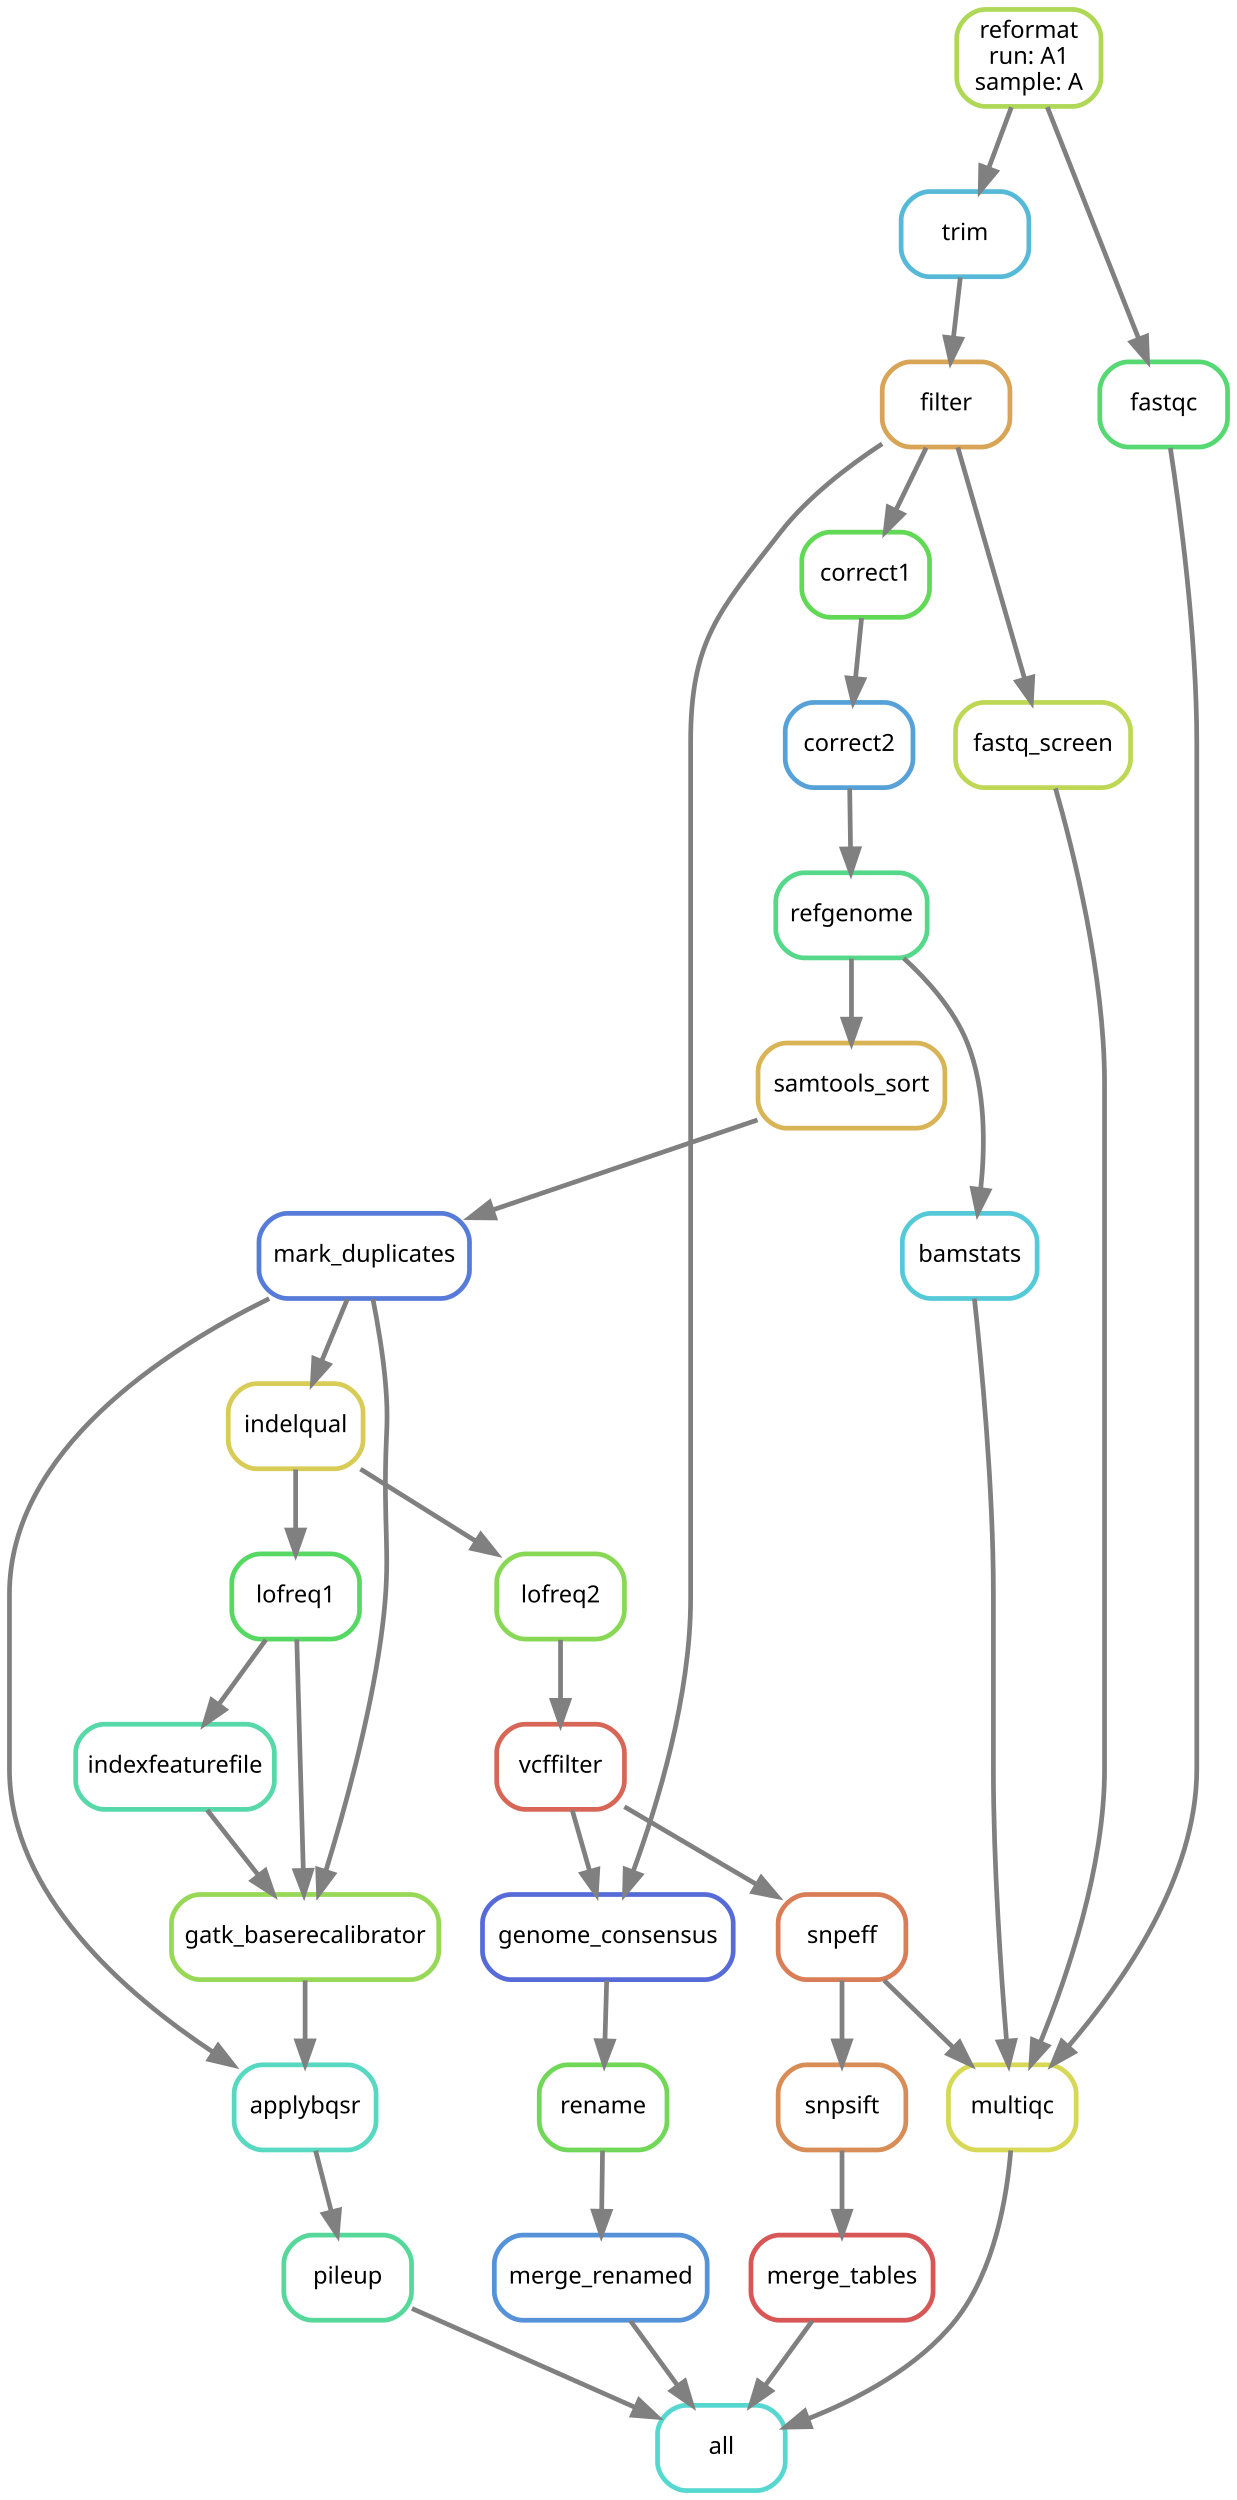
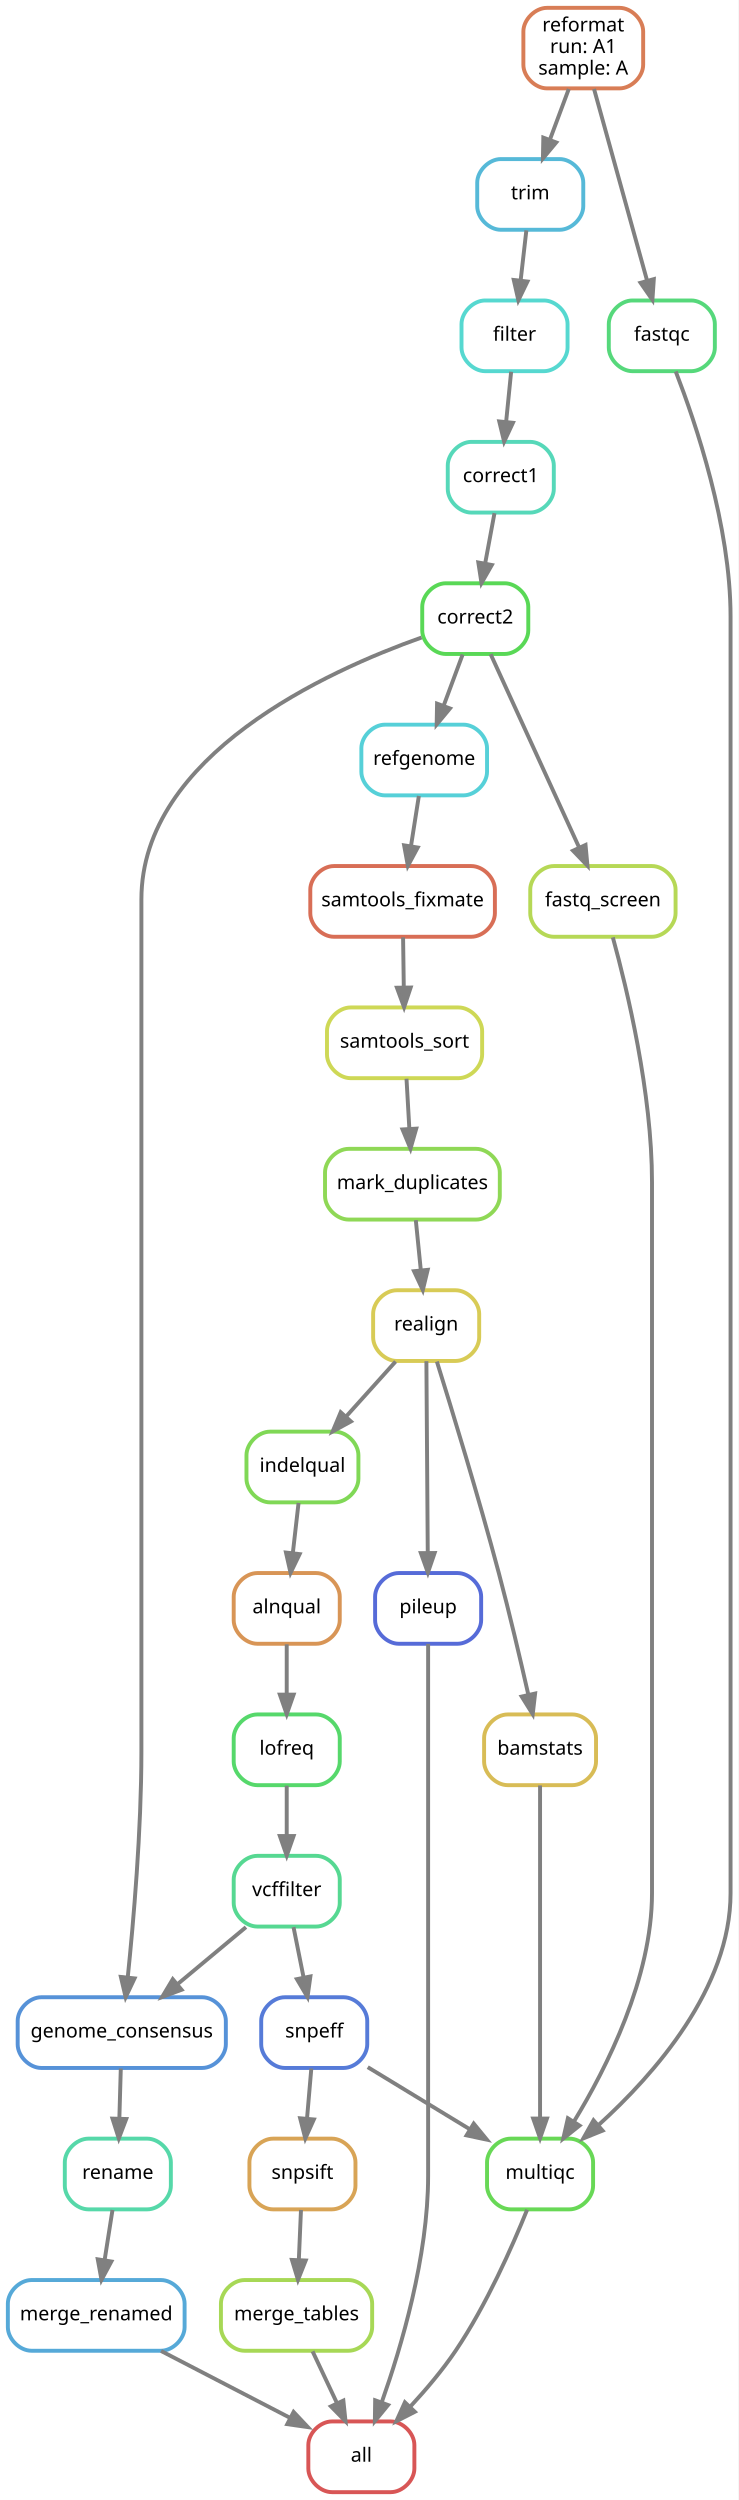
- <svg xmlns="http://www.w3.org/2000/svg" width="523pt" height="1057pt" viewBox="0.00 0.00 523.00 1057.00">
-   <g id="graph0" class="graph" transform="scale(1 1) rotate(0) translate(4 1053)">
-     <polygon fill="white" stroke="transparent" points="-4,4 -4,-1053 519,-1053 519,4 -4,4" />
+ <svg xmlns="http://www.w3.org/2000/svg" width="376pt" height="1273pt" viewBox="0.00 0.00 376.00 1273.00">
+   <g id="graph0" class="graph" transform="scale(1 1) rotate(0) translate(4 1269)">
+     <polygon fill="white" stroke="transparent" points="-4,4 -4,-1269 372,-1269 372,4 -4,4" />
    <g id="node1" class="node">
-       <path fill="none" stroke="#56d8d0" stroke-width="2" d="M316,-36C316,-36 286,-36 286,-36 280,-36 274,-30 274,-24 274,-24 274,-12 274,-12 274,-6 280,0 286,0 286,0 316,0 316,0 322,0 328,-6 328,-12 328,-12 328,-24 328,-24 328,-30 322,-36 316,-36" />
-       <text text-anchor="middle" x="301" y="-15.5" font-family="sans" font-size="10.00">all</text>
+       <path fill="none" stroke="#d85656" stroke-width="2" d="M195,-36C195,-36 165,-36 165,-36 159,-36 153,-30 153,-24 153,-24 153,-12 153,-12 153,-6 159,0 165,0 165,0 195,0 195,0 201,0 207,-6 207,-12 207,-12 207,-24 207,-24 207,-30 201,-36 195,-36" />
+       <text text-anchor="middle" x="180" y="-15.5" font-family="sans" font-size="10.00">all</text>
    </g>
    <g id="node2" class="node">
-       <path fill="none" stroke="#5692d8" stroke-width="2" d="M283,-108C283,-108 217,-108 217,-108 211,-108 205,-102 205,-96 205,-96 205,-84 205,-84 205,-78 211,-72 217,-72 217,-72 283,-72 283,-72 289,-72 295,-78 295,-84 295,-84 295,-96 295,-96 295,-102 289,-108 283,-108" />
-       <text text-anchor="middle" x="250" y="-87.5" font-family="sans" font-size="10.00">merge_renamed</text>
+       <path fill="none" stroke="#56a9d8" stroke-width="2" d="M78,-108C78,-108 12,-108 12,-108 6,-108 0,-102 0,-96 0,-96 0,-84 0,-84 0,-78 6,-72 12,-72 12,-72 78,-72 78,-72 84,-72 90,-78 90,-84 90,-84 90,-96 90,-96 90,-102 84,-108 78,-108" />
+       <text text-anchor="middle" x="45" y="-87.5" font-family="sans" font-size="10.00">merge_renamed</text>
    </g>
    <g id="edge1" class="edge">
-       <path fill="none" stroke="grey" stroke-width="2" d="M262.61,-71.7C268.6,-63.47 275.88,-53.48 282.48,-44.42" />
-       <polygon fill="grey" stroke="grey" stroke-width="2" points="285.48,-46.25 288.54,-36.1 279.82,-42.13 285.48,-46.25" />
+       <path fill="none" stroke="grey" stroke-width="2" d="M78.02,-71.88C97.93,-61.56 123.29,-48.4 143.75,-37.8" />
+       <polygon fill="grey" stroke="grey" stroke-width="2" points="145.5,-40.83 152.76,-33.12 142.27,-34.62 145.5,-40.83" />
    </g>
    <g id="node3" class="node">
-       <path fill="none" stroke="#70d856" stroke-width="2" d="M266,-180C266,-180 236,-180 236,-180 230,-180 224,-174 224,-168 224,-168 224,-156 224,-156 224,-150 230,-144 236,-144 236,-144 266,-144 266,-144 272,-144 278,-150 278,-156 278,-156 278,-168 278,-168 278,-174 272,-180 266,-180" />
-       <text text-anchor="middle" x="251" y="-159.5" font-family="sans" font-size="10.00">rename</text>
+       <path fill="none" stroke="#56d8a9" stroke-width="2" d="M71,-180C71,-180 41,-180 41,-180 35,-180 29,-174 29,-168 29,-168 29,-156 29,-156 29,-150 35,-144 41,-144 41,-144 71,-144 71,-144 77,-144 83,-150 83,-156 83,-156 83,-168 83,-168 83,-174 77,-180 71,-180" />
+       <text text-anchor="middle" x="56" y="-159.5" font-family="sans" font-size="10.00">rename</text>
    </g>
    <g id="edge5" class="edge">
-       <path fill="none" stroke="grey" stroke-width="2" d="M250.75,-143.7C250.64,-135.98 250.51,-126.71 250.39,-118.11" />
-       <polygon fill="grey" stroke="grey" stroke-width="2" points="253.89,-118.05 250.24,-108.1 246.89,-118.15 253.89,-118.05" />
+       <path fill="none" stroke="grey" stroke-width="2" d="M53.28,-143.7C52.07,-135.98 50.61,-126.71 49.26,-118.11" />
+       <polygon fill="grey" stroke="grey" stroke-width="2" points="52.7,-117.44 47.69,-108.1 45.78,-118.53 52.7,-117.44" />
    </g>
    <g id="node4" class="node">
-       <path fill="none" stroke="#566bd8" stroke-width="2" d="M294,-252C294,-252 212,-252 212,-252 206,-252 200,-246 200,-240 200,-240 200,-228 200,-228 200,-222 206,-216 212,-216 212,-216 294,-216 294,-216 300,-216 306,-222 306,-228 306,-228 306,-240 306,-240 306,-246 300,-252 294,-252" />
-       <text text-anchor="middle" x="253" y="-231.5" font-family="sans" font-size="10.00">genome_consensus</text>
+       <path fill="none" stroke="#5692d8" stroke-width="2" d="M99,-252C99,-252 17,-252 17,-252 11,-252 5,-246 5,-240 5,-240 5,-228 5,-228 5,-222 11,-216 17,-216 17,-216 99,-216 99,-216 105,-216 111,-222 111,-228 111,-228 111,-240 111,-240 111,-246 105,-252 99,-252" />
+       <text text-anchor="middle" x="58" y="-231.5" font-family="sans" font-size="10.00">genome_consensus</text>
    </g>
    <g id="edge6" class="edge">
-       <path fill="none" stroke="grey" stroke-width="2" d="M252.51,-215.7C252.29,-207.98 252.02,-198.71 251.77,-190.11" />
-       <polygon fill="grey" stroke="grey" stroke-width="2" points="255.27,-190 251.49,-180.1 248.28,-190.2 255.27,-190" />
+       <path fill="none" stroke="grey" stroke-width="2" d="M57.51,-215.7C57.29,-207.98 57.02,-198.71 56.77,-190.11" />
+       <polygon fill="grey" stroke="grey" stroke-width="2" points="60.27,-190 56.49,-180.1 53.28,-190.2 60.27,-190" />
    </g>
    <g id="node5" class="node">
-       <path fill="none" stroke="#d8a456" stroke-width="2" d="M411,-900C411,-900 381,-900 381,-900 375,-900 369,-894 369,-888 369,-888 369,-876 369,-876 369,-870 375,-864 381,-864 381,-864 411,-864 411,-864 417,-864 423,-870 423,-876 423,-876 423,-888 423,-888 423,-894 417,-900 411,-900" />
-       <text text-anchor="middle" x="396" y="-879.5" font-family="sans" font-size="10.00">filter</text>
+       <path fill="none" stroke="#59d856" stroke-width="2" d="M253,-972C253,-972 223,-972 223,-972 217,-972 211,-966 211,-960 211,-960 211,-948 211,-948 211,-942 217,-936 223,-936 223,-936 253,-936 253,-936 259,-936 265,-942 265,-948 265,-948 265,-960 265,-960 265,-966 259,-972 253,-972" />
+       <text text-anchor="middle" x="238" y="-951.5" font-family="sans" font-size="10.00">correct2</text>
    </g>
    <g id="edge7" class="edge">
-       <path fill="none" stroke="grey" stroke-width="2" d="M368.98,-865.36C354.69,-856 337.73,-843.02 326,-828 299.52,-794.11 288,-782.01 288,-739 288,-739 288,-739 288,-377 288,-335.84 273.97,-289.88 263.67,-261.69" />
-       <polygon fill="grey" stroke="grey" stroke-width="2" points="266.88,-260.28 260.08,-252.15 260.33,-262.74 266.88,-260.28" />
+       <path fill="none" stroke="grey" stroke-width="2" d="M210.69,-944.39C162.63,-927.34 68,-884.45 68,-811 68,-811 68,-811 68,-377 68,-336.9 63.98,-290.58 61.04,-262.04" />
+       <polygon fill="grey" stroke="grey" stroke-width="2" points="64.51,-261.6 59.98,-252.02 57.55,-262.34 64.51,-261.6" />
+     </g>
+     <g id="node18" class="node">
+       <path fill="none" stroke="#56d0d8" stroke-width="2" d="M232,-900C232,-900 192,-900 192,-900 186,-900 180,-894 180,-888 180,-888 180,-876 180,-876 180,-870 186,-864 192,-864 192,-864 232,-864 232,-864 238,-864 244,-870 244,-876 244,-876 244,-888 244,-888 244,-894 238,-900 232,-900" />
+       <text text-anchor="middle" x="212" y="-879.5" font-family="sans" font-size="10.00">refgenome</text>
+     </g>
+     <g id="edge21" class="edge">
+       <path fill="none" stroke="grey" stroke-width="2" d="M231.57,-935.7C228.64,-927.81 225.11,-918.3 221.86,-909.55" />
+       <polygon fill="grey" stroke="grey" stroke-width="2" points="225.12,-908.26 218.35,-900.1 218.55,-910.7 225.12,-908.26" />
+     </g>
+     <g id="node23" class="node">
+       <path fill="none" stroke="#b6d856" stroke-width="2" d="M328,-828C328,-828 278,-828 278,-828 272,-828 266,-822 266,-816 266,-816 266,-804 266,-804 266,-798 272,-792 278,-792 278,-792 328,-792 328,-792 334,-792 340,-798 340,-804 340,-804 340,-816 340,-816 340,-822 334,-828 328,-828" />
+       <text text-anchor="middle" x="303" y="-807.5" font-family="sans" font-size="10.00">fastq_screen</text>
+     </g>
+     <g id="edge29" class="edge">
+       <path fill="none" stroke="grey" stroke-width="2" d="M245.84,-935.87C257.02,-911.46 277.63,-866.43 290.81,-837.64" />
+       <polygon fill="grey" stroke="grey" stroke-width="2" points="294.15,-838.74 295.13,-828.19 287.79,-835.83 294.15,-838.74" />
+     </g>
+     <g id="node6" class="node">
+       <path fill="none" stroke="#56d8b9" stroke-width="2" d="M266,-1044C266,-1044 236,-1044 236,-1044 230,-1044 224,-1038 224,-1032 224,-1032 224,-1020 224,-1020 224,-1014 230,-1008 236,-1008 236,-1008 266,-1008 266,-1008 272,-1008 278,-1014 278,-1020 278,-1020 278,-1032 278,-1032 278,-1038 272,-1044 266,-1044" />
+       <text text-anchor="middle" x="251" y="-1023.5" font-family="sans" font-size="10.00">correct1</text>
+     </g>
+     <g id="edge9" class="edge">
+       <path fill="none" stroke="grey" stroke-width="2" d="M247.79,-1007.7C246.35,-999.98 244.63,-990.71 243.04,-982.11" />
+       <polygon fill="grey" stroke="grey" stroke-width="2" points="246.44,-981.3 241.18,-972.1 239.56,-982.58 246.44,-981.3" />
+     </g>
+     <g id="node7" class="node">
+       <path fill="none" stroke="#56d8d0" stroke-width="2" d="M273,-1116C273,-1116 243,-1116 243,-1116 237,-1116 231,-1110 231,-1104 231,-1104 231,-1092 231,-1092 231,-1086 237,-1080 243,-1080 243,-1080 273,-1080 273,-1080 279,-1080 285,-1086 285,-1092 285,-1092 285,-1104 285,-1104 285,-1110 279,-1116 273,-1116" />
+       <text text-anchor="middle" x="258" y="-1095.5" font-family="sans" font-size="10.00">filter</text>
+     </g>
+     <g id="edge10" class="edge">
+       <path fill="none" stroke="grey" stroke-width="2" d="M256.27,-1079.7C255.5,-1071.98 254.57,-1062.71 253.71,-1054.11" />
+       <polygon fill="grey" stroke="grey" stroke-width="2" points="257.19,-1053.71 252.71,-1044.1 250.22,-1054.4 257.19,-1053.71" />
+     </g>
+     <g id="node8" class="node">
+       <path fill="none" stroke="#56b9d8" stroke-width="2" d="M281,-1188C281,-1188 251,-1188 251,-1188 245,-1188 239,-1182 239,-1176 239,-1176 239,-1164 239,-1164 239,-1158 245,-1152 251,-1152 251,-1152 281,-1152 281,-1152 287,-1152 293,-1158 293,-1164 293,-1164 293,-1176 293,-1176 293,-1182 287,-1188 281,-1188" />
+       <text text-anchor="middle" x="266" y="-1167.5" font-family="sans" font-size="10.00">trim</text>
+     </g>
+     <g id="edge11" class="edge">
+       <path fill="none" stroke="grey" stroke-width="2" d="M264.02,-1151.7C263.14,-1143.98 262.08,-1134.71 261.1,-1126.11" />
+       <polygon fill="grey" stroke="grey" stroke-width="2" points="264.57,-1125.64 259.95,-1116.1 257.61,-1126.44 264.57,-1125.64" />
+     </g>
+     <g id="node9" class="node">
+       <path fill="none" stroke="#d87d56" stroke-width="2" d="M311.5,-1265C311.5,-1265 274.5,-1265 274.5,-1265 268.5,-1265 262.5,-1259 262.5,-1253 262.5,-1253 262.5,-1236 262.5,-1236 262.5,-1230 268.5,-1224 274.5,-1224 274.5,-1224 311.5,-1224 311.5,-1224 317.5,-1224 323.5,-1230 323.5,-1236 323.5,-1236 323.5,-1253 323.5,-1253 323.5,-1259 317.5,-1265 311.5,-1265" />
+       <text text-anchor="middle" x="293" y="-1253" font-family="sans" font-size="10.00">reformat</text>
+       <text text-anchor="middle" x="293" y="-1242" font-family="sans" font-size="10.00">run: A1</text>
+       <text text-anchor="middle" x="293" y="-1231" font-family="sans" font-size="10.00">sample: A</text>
+     </g>
+     <g id="edge12" class="edge">
+       <path fill="none" stroke="grey" stroke-width="2" d="M285.62,-1223.69C282.66,-1215.73 279.2,-1206.44 276.01,-1197.89" />
+       <polygon fill="grey" stroke="grey" stroke-width="2" points="279.22,-1196.47 272.45,-1188.32 272.66,-1198.91 279.22,-1196.47" />
+     </g>
+     <g id="node24" class="node">
+       <path fill="none" stroke="#56d87b" stroke-width="2" d="M348,-1116C348,-1116 318,-1116 318,-1116 312,-1116 306,-1110 306,-1104 306,-1104 306,-1092 306,-1092 306,-1086 312,-1080 318,-1080 318,-1080 348,-1080 348,-1080 354,-1080 360,-1086 360,-1092 360,-1092 360,-1104 360,-1104 360,-1110 354,-1116 348,-1116" />
+       <text text-anchor="middle" x="333" y="-1095.5" font-family="sans" font-size="10.00">fastqc</text>
+     </g>
+     <g id="edge30" class="edge">
+       <path fill="none" stroke="grey" stroke-width="2" d="M298.48,-1223.71C305.49,-1198.38 317.67,-1154.37 325.53,-1125.98" />
+       <polygon fill="grey" stroke="grey" stroke-width="2" points="328.92,-1126.87 328.21,-1116.3 322.17,-1125 328.92,-1126.87" />
+     </g>
+     <g id="node10" class="node">
+       <path fill="none" stroke="#56d892" stroke-width="2" d="M157,-324C157,-324 127,-324 127,-324 121,-324 115,-318 115,-312 115,-312 115,-300 115,-300 115,-294 121,-288 127,-288 127,-288 157,-288 157,-288 163,-288 169,-294 169,-300 169,-300 169,-312 169,-312 169,-318 163,-324 157,-324" />
+       <text text-anchor="middle" x="142" y="-303.5" font-family="sans" font-size="10.00">vcffilter</text>
+     </g>
+     <g id="edge8" class="edge">
+       <path fill="none" stroke="grey" stroke-width="2" d="M121.24,-287.7C110.76,-278.97 97.89,-268.24 86.5,-258.75" />
+       <polygon fill="grey" stroke="grey" stroke-width="2" points="88.45,-255.82 78.53,-252.1 83.97,-261.19 88.45,-255.82" />
+     </g>
+     <g id="node21" class="node">
+       <path fill="none" stroke="#567bd8" stroke-width="2" d="M171,-252C171,-252 141,-252 141,-252 135,-252 129,-246 129,-240 129,-240 129,-228 129,-228 129,-222 135,-216 141,-216 141,-216 171,-216 171,-216 177,-216 183,-222 183,-228 183,-228 183,-240 183,-240 183,-246 177,-252 171,-252" />
+       <text text-anchor="middle" x="156" y="-231.5" font-family="sans" font-size="10.00">snpeff</text>
+     </g>
+     <g id="edge24" class="edge">
+       <path fill="none" stroke="grey" stroke-width="2" d="M145.46,-287.7C147,-279.98 148.86,-270.71 150.58,-262.11" />
+       <polygon fill="grey" stroke="grey" stroke-width="2" points="154.05,-262.6 152.58,-252.1 147.19,-261.22 154.05,-262.6" />
+     </g>
+     <g id="node11" class="node">
+       <path fill="none" stroke="#56d86b" stroke-width="2" d="M157,-396C157,-396 127,-396 127,-396 121,-396 115,-390 115,-384 115,-384 115,-372 115,-372 115,-366 121,-360 127,-360 127,-360 157,-360 157,-360 163,-360 169,-366 169,-372 169,-372 169,-384 169,-384 169,-390 163,-396 157,-396" />
+       <text text-anchor="middle" x="142" y="-375.5" font-family="sans" font-size="10.00">lofreq</text>
+     </g>
+     <g id="edge13" class="edge">
+       <path fill="none" stroke="grey" stroke-width="2" d="M142,-359.7C142,-351.98 142,-342.71 142,-334.11" />
+       <polygon fill="grey" stroke="grey" stroke-width="2" points="145.5,-334.1 142,-324.1 138.5,-334.1 145.5,-334.1" />
+     </g>
+     <g id="node12" class="node">
+       <path fill="none" stroke="#d89556" stroke-width="2" d="M157,-468C157,-468 127,-468 127,-468 121,-468 115,-462 115,-456 115,-456 115,-444 115,-444 115,-438 121,-432 127,-432 127,-432 157,-432 157,-432 163,-432 169,-438 169,-444 169,-444 169,-456 169,-456 169,-462 163,-468 157,-468" />
+       <text text-anchor="middle" x="142" y="-447.5" font-family="sans" font-size="10.00">alnqual</text>
+     </g>
+     <g id="edge14" class="edge">
+       <path fill="none" stroke="grey" stroke-width="2" d="M142,-431.7C142,-423.98 142,-414.71 142,-406.11" />
+       <polygon fill="grey" stroke="grey" stroke-width="2" points="145.5,-406.1 142,-396.1 138.5,-406.1 145.5,-406.1" />
+     </g>
+     <g id="node13" class="node">
+       <path fill="none" stroke="#80d856" stroke-width="2" d="M166.5,-540C166.5,-540 133.5,-540 133.5,-540 127.5,-540 121.5,-534 121.5,-528 121.5,-528 121.5,-516 121.5,-516 121.5,-510 127.5,-504 133.5,-504 133.5,-504 166.5,-504 166.5,-504 172.5,-504 178.5,-510 178.5,-516 178.5,-516 178.5,-528 178.5,-528 178.5,-534 172.5,-540 166.5,-540" />
+       <text text-anchor="middle" x="150" y="-519.5" font-family="sans" font-size="10.00">indelqual</text>
+     </g>
+     <g id="edge15" class="edge">
+       <path fill="none" stroke="grey" stroke-width="2" d="M148.02,-503.7C147.14,-495.98 146.08,-486.71 145.1,-478.11" />
+       <polygon fill="grey" stroke="grey" stroke-width="2" points="148.57,-477.64 143.95,-468.1 141.61,-478.44 148.57,-477.64" />
+     </g>
+     <g id="node14" class="node">
+       <path fill="none" stroke="#d8cb56" stroke-width="2" d="M228,-612C228,-612 198,-612 198,-612 192,-612 186,-606 186,-600 186,-600 186,-588 186,-588 186,-582 192,-576 198,-576 198,-576 228,-576 228,-576 234,-576 240,-582 240,-588 240,-588 240,-600 240,-600 240,-606 234,-612 228,-612" />
+       <text text-anchor="middle" x="213" y="-591.5" font-family="sans" font-size="10.00">realign</text>
+     </g>
+     <g id="edge16" class="edge">
+       <path fill="none" stroke="grey" stroke-width="2" d="M197.43,-575.7C189.8,-567.22 180.48,-556.86 172.12,-547.58" />
+       <polygon fill="grey" stroke="grey" stroke-width="2" points="174.69,-545.2 165.39,-540.1 169.48,-549.88 174.69,-545.2" />
+     </g>
+     <g id="node25" class="node">
+       <path fill="none" stroke="#d8bc56" stroke-width="2" d="M287.5,-396C287.5,-396 254.5,-396 254.5,-396 248.5,-396 242.5,-390 242.5,-384 242.5,-384 242.5,-372 242.5,-372 242.5,-366 248.5,-360 254.5,-360 254.5,-360 287.5,-360 287.5,-360 293.5,-360 299.5,-366 299.5,-372 299.5,-372 299.5,-384 299.5,-384 299.5,-390 293.5,-396 287.5,-396" />
+       <text text-anchor="middle" x="271" y="-375.5" font-family="sans" font-size="10.00">bamstats</text>
+     </g>
+     <g id="edge31" class="edge">
+       <path fill="none" stroke="grey" stroke-width="2" d="M218.46,-575.7C225.96,-551.65 239.71,-506.72 250,-468 255.47,-447.42 260.97,-423.96 264.97,-406.3" />
+       <polygon fill="grey" stroke="grey" stroke-width="2" points="268.48,-406.66 267.26,-396.13 261.65,-405.12 268.48,-406.66" />
+     </g>
+     <g id="node26" class="node">
+       <path fill="none" stroke="#566bd8" stroke-width="2" d="M229,-468C229,-468 199,-468 199,-468 193,-468 187,-462 187,-456 187,-456 187,-444 187,-444 187,-438 193,-432 199,-432 199,-432 229,-432 229,-432 235,-432 241,-438 241,-444 241,-444 241,-456 241,-456 241,-462 235,-468 229,-468" />
+       <text text-anchor="middle" x="214" y="-447.5" font-family="sans" font-size="10.00">pileup</text>
+     </g>
+     <g id="edge32" class="edge">
+       <path fill="none" stroke="grey" stroke-width="2" d="M213.12,-575.87C213.29,-551.67 213.6,-507.21 213.81,-478.39" />
+       <polygon fill="grey" stroke="grey" stroke-width="2" points="217.31,-478.21 213.88,-468.19 210.31,-478.16 217.31,-478.21" />
    </g>
    <g id="node15" class="node">
-       <path fill="none" stroke="#61d856" stroke-width="2" d="M377,-828C377,-828 347,-828 347,-828 341,-828 335,-822 335,-816 335,-816 335,-804 335,-804 335,-798 341,-792 347,-792 347,-792 377,-792 377,-792 383,-792 389,-798 389,-804 389,-804 389,-816 389,-816 389,-822 383,-828 377,-828" />
-       <text text-anchor="middle" x="362" y="-807.5" font-family="sans" font-size="10.00">correct1</text>
+       <path fill="none" stroke="#8fd856" stroke-width="2" d="M238.5,-684C238.5,-684 173.5,-684 173.5,-684 167.5,-684 161.5,-678 161.5,-672 161.5,-672 161.5,-660 161.5,-660 161.5,-654 167.5,-648 173.5,-648 173.5,-648 238.5,-648 238.5,-648 244.5,-648 250.5,-654 250.5,-660 250.5,-660 250.5,-672 250.5,-672 250.5,-678 244.5,-684 238.5,-684" />
+       <text text-anchor="middle" x="206" y="-663.5" font-family="sans" font-size="10.00">mark_duplicates</text>
+     </g>
+     <g id="edge17" class="edge">
+       <path fill="none" stroke="grey" stroke-width="2" d="M207.73,-647.7C208.5,-639.98 209.43,-630.71 210.29,-622.11" />
+       <polygon fill="grey" stroke="grey" stroke-width="2" points="213.78,-622.4 211.29,-612.1 206.81,-621.71 213.78,-622.4" />
+     </g>
+     <g id="node16" class="node">
+       <path fill="none" stroke="#ced856" stroke-width="2" d="M229.5,-756C229.5,-756 174.5,-756 174.5,-756 168.5,-756 162.5,-750 162.5,-744 162.5,-744 162.5,-732 162.5,-732 162.5,-726 168.5,-720 174.5,-720 174.5,-720 229.5,-720 229.5,-720 235.5,-720 241.5,-726 241.5,-732 241.5,-732 241.5,-744 241.5,-744 241.5,-750 235.5,-756 229.5,-756" />
+       <text text-anchor="middle" x="202" y="-735.5" font-family="sans" font-size="10.00">samtools_sort</text>
    </g>
    <g id="edge18" class="edge">
-       <path fill="none" stroke="grey" stroke-width="2" d="M387.6,-863.7C383.73,-855.73 379.05,-846.1 374.76,-837.26" />
-       <polygon fill="grey" stroke="grey" stroke-width="2" points="377.83,-835.57 370.31,-828.1 371.53,-838.63 377.83,-835.57" />
+       <path fill="none" stroke="grey" stroke-width="2" d="M202.99,-719.7C203.43,-711.98 203.96,-702.71 204.45,-694.11" />
+       <polygon fill="grey" stroke="grey" stroke-width="2" points="207.95,-694.29 205.02,-684.1 200.96,-693.89 207.95,-694.29" />
+     </g>
+     <g id="node17" class="node">
+       <path fill="none" stroke="#d86e56" stroke-width="2" d="M236,-828C236,-828 166,-828 166,-828 160,-828 154,-822 154,-816 154,-816 154,-804 154,-804 154,-798 160,-792 166,-792 166,-792 236,-792 236,-792 242,-792 248,-798 248,-804 248,-804 248,-816 248,-816 248,-822 242,-828 236,-828" />
+       <text text-anchor="middle" x="201" y="-807.5" font-family="sans" font-size="10.00">samtools_fixmate</text>
+     </g>
+     <g id="edge19" class="edge">
+       <path fill="none" stroke="grey" stroke-width="2" d="M201.25,-791.7C201.36,-783.98 201.49,-774.71 201.61,-766.11" />
+       <polygon fill="grey" stroke="grey" stroke-width="2" points="205.11,-766.15 201.76,-756.1 198.11,-766.05 205.11,-766.15" />
+     </g>
+     <g id="edge20" class="edge">
+       <path fill="none" stroke="grey" stroke-width="2" d="M209.28,-863.7C208.07,-855.98 206.61,-846.71 205.26,-838.11" />
+       <polygon fill="grey" stroke="grey" stroke-width="2" points="208.7,-837.44 203.69,-828.1 201.78,-838.53 208.7,-837.44" />
+     </g>
+     <g id="node19" class="node">
+       <path fill="none" stroke="#a7d856" stroke-width="2" d="M173.5,-108C173.5,-108 120.5,-108 120.5,-108 114.5,-108 108.5,-102 108.5,-96 108.5,-96 108.5,-84 108.5,-84 108.5,-78 114.5,-72 120.5,-72 120.5,-72 173.5,-72 173.5,-72 179.5,-72 185.5,-78 185.5,-84 185.5,-84 185.5,-96 185.5,-96 185.5,-102 179.5,-108 173.5,-108" />
+       <text text-anchor="middle" x="147" y="-87.5" font-family="sans" font-size="10.00">merge_tables</text>
+     </g>
+     <g id="edge2" class="edge">
+       <path fill="none" stroke="grey" stroke-width="2" d="M155.16,-71.7C158.91,-63.73 163.45,-54.1 167.62,-45.26" />
+       <polygon fill="grey" stroke="grey" stroke-width="2" points="170.84,-46.64 171.94,-36.1 164.51,-43.66 170.84,-46.64" />
    </g>
    <g id="node20" class="node">
-       <path fill="none" stroke="#bed856" stroke-width="2" d="M462,-756C462,-756 412,-756 412,-756 406,-756 400,-750 400,-744 400,-744 400,-732 400,-732 400,-726 406,-720 412,-720 412,-720 462,-720 462,-720 468,-720 474,-726 474,-732 474,-732 474,-744 474,-744 474,-750 468,-756 462,-756" />
-       <text text-anchor="middle" x="437" y="-735.5" font-family="sans" font-size="10.00">fastq_screen</text>
+       <path fill="none" stroke="#d8a456" stroke-width="2" d="M165,-180C165,-180 135,-180 135,-180 129,-180 123,-174 123,-168 123,-168 123,-156 123,-156 123,-150 129,-144 135,-144 135,-144 165,-144 165,-144 171,-144 177,-150 177,-156 177,-156 177,-168 177,-168 177,-174 171,-180 165,-180" />
+       <text text-anchor="middle" x="150" y="-159.5" font-family="sans" font-size="10.00">snpsift</text>
+     </g>
+     <g id="edge22" class="edge">
+       <path fill="none" stroke="grey" stroke-width="2" d="M149.26,-143.7C148.93,-135.98 148.53,-126.71 148.16,-118.11" />
+       <polygon fill="grey" stroke="grey" stroke-width="2" points="151.66,-117.95 147.73,-108.1 144.66,-118.25 151.66,-117.95" />
+     </g>
+     <g id="edge23" class="edge">
+       <path fill="none" stroke="grey" stroke-width="2" d="M154.52,-215.7C153.86,-207.98 153.06,-198.71 152.32,-190.11" />
+       <polygon fill="grey" stroke="grey" stroke-width="2" points="155.81,-189.77 151.47,-180.1 148.83,-190.37 155.81,-189.77" />
+     </g>
+     <g id="node22" class="node">
+       <path fill="none" stroke="#68d856" stroke-width="2" d="M286,-180C286,-180 256,-180 256,-180 250,-180 244,-174 244,-168 244,-168 244,-156 244,-156 244,-150 250,-144 256,-144 256,-144 286,-144 286,-144 292,-144 298,-150 298,-156 298,-156 298,-168 298,-168 298,-174 292,-180 286,-180" />
+       <text text-anchor="middle" x="271" y="-159.5" font-family="sans" font-size="10.00">multiqc</text>
+     </g>
+     <g id="edge27" class="edge">
+       <path fill="none" stroke="grey" stroke-width="2" d="M183.25,-216.41C198.72,-207 218.27,-195.1 234.99,-184.92" />
+       <polygon fill="grey" stroke="grey" stroke-width="2" points="237.22,-187.66 243.94,-179.47 233.58,-181.68 237.22,-187.66" />
+     </g>
+     <g id="edge3" class="edge">
+       <path fill="none" stroke="grey" stroke-width="2" d="M264.42,-143.82C256.95,-125.3 243.73,-95.34 228,-72 221.31,-62.07 212.84,-52.1 204.89,-43.52" />
+       <polygon fill="grey" stroke="grey" stroke-width="2" points="207.23,-40.91 197.8,-36.09 202.17,-45.74 207.23,-40.91" />
+     </g>
+     <g id="edge25" class="edge">
+       <path fill="none" stroke="grey" stroke-width="2" d="M308.06,-791.68C315.36,-765.11 328,-712.56 328,-667 328,-667 328,-667 328,-305 328,-261.8 305,-216.19 288.22,-188.66" />
+       <polygon fill="grey" stroke="grey" stroke-width="2" points="291.09,-186.65 282.81,-180.04 285.17,-190.37 291.09,-186.65" />
    </g>
    <g id="edge26" class="edge">
-       <path fill="none" stroke="grey" stroke-width="2" d="M400.95,-863.87C407.96,-839.56 420.88,-794.82 429.2,-766.01" />
-       <polygon fill="grey" stroke="grey" stroke-width="2" points="432.63,-766.77 432.04,-756.19 425.9,-764.83 432.63,-766.77" />
-     </g>
-     <g id="node6" class="node">
-       <path fill="none" stroke="#56b9d8" stroke-width="2" d="M419,-972C419,-972 389,-972 389,-972 383,-972 377,-966 377,-960 377,-960 377,-948 377,-948 377,-942 383,-936 389,-936 389,-936 419,-936 419,-936 425,-936 431,-942 431,-948 431,-948 431,-960 431,-960 431,-966 425,-972 419,-972" />
-       <text text-anchor="middle" x="404" y="-951.5" font-family="sans" font-size="10.00">trim</text>
-     </g>
-     <g id="edge9" class="edge">
-       <path fill="none" stroke="grey" stroke-width="2" d="M402.02,-935.7C401.14,-927.98 400.08,-918.71 399.1,-910.11" />
-       <polygon fill="grey" stroke="grey" stroke-width="2" points="402.57,-909.64 397.95,-900.1 395.61,-910.44 402.57,-909.64" />
-     </g>
-     <g id="node7" class="node">
-       <path fill="none" stroke="#afd856" stroke-width="2" d="M449.5,-1049C449.5,-1049 412.5,-1049 412.5,-1049 406.5,-1049 400.5,-1043 400.5,-1037 400.5,-1037 400.5,-1020 400.5,-1020 400.5,-1014 406.5,-1008 412.5,-1008 412.5,-1008 449.5,-1008 449.5,-1008 455.5,-1008 461.5,-1014 461.5,-1020 461.5,-1020 461.5,-1037 461.5,-1037 461.5,-1043 455.5,-1049 449.5,-1049" />
-       <text text-anchor="middle" x="431" y="-1037" font-family="sans" font-size="10.00">reformat</text>
-       <text text-anchor="middle" x="431" y="-1026" font-family="sans" font-size="10.00">run: A1</text>
-       <text text-anchor="middle" x="431" y="-1015" font-family="sans" font-size="10.00">sample: A</text>
-     </g>
-     <g id="edge10" class="edge">
-       <path fill="none" stroke="grey" stroke-width="2" d="M423.62,-1007.69C420.66,-999.73 417.2,-990.44 414.01,-981.89" />
-       <polygon fill="grey" stroke="grey" stroke-width="2" points="417.22,-980.47 410.45,-972.32 410.66,-982.91 417.22,-980.47" />
-     </g>
-     <g id="node21" class="node">
-       <path fill="none" stroke="#56d873" stroke-width="2" d="M503,-900C503,-900 473,-900 473,-900 467,-900 461,-894 461,-888 461,-888 461,-876 461,-876 461,-870 467,-864 473,-864 473,-864 503,-864 503,-864 509,-864 515,-870 515,-876 515,-876 515,-888 515,-888 515,-894 509,-900 503,-900" />
-       <text text-anchor="middle" x="488" y="-879.5" font-family="sans" font-size="10.00">fastqc</text>
-     </g>
-     <g id="edge27" class="edge">
-       <path fill="none" stroke="grey" stroke-width="2" d="M438.81,-1007.71C448.84,-982.27 466.31,-937.99 477.5,-909.61" />
-       <polygon fill="grey" stroke="grey" stroke-width="2" points="480.76,-910.88 481.18,-900.3 474.25,-908.31 480.76,-910.88" />
-     </g>
-     <g id="node8" class="node">
-       <path fill="none" stroke="#d86656" stroke-width="2" d="M248,-324C248,-324 218,-324 218,-324 212,-324 206,-318 206,-312 206,-312 206,-300 206,-300 206,-294 212,-288 218,-288 218,-288 248,-288 248,-288 254,-288 260,-294 260,-300 260,-300 260,-312 260,-312 260,-318 254,-324 248,-324" />
-       <text text-anchor="middle" x="233" y="-303.5" font-family="sans" font-size="10.00">vcffilter</text>
-     </g>
-     <g id="edge8" class="edge">
-       <path fill="none" stroke="grey" stroke-width="2" d="M237.94,-287.7C240.17,-279.9 242.85,-270.51 245.33,-261.83" />
-       <polygon fill="grey" stroke="grey" stroke-width="2" points="248.73,-262.68 248.11,-252.1 242,-260.76 248.73,-262.68" />
-     </g>
-     <g id="node18" class="node">
-       <path fill="none" stroke="#d87d56" stroke-width="2" d="M367,-252C367,-252 337,-252 337,-252 331,-252 325,-246 325,-240 325,-240 325,-228 325,-228 325,-222 331,-216 337,-216 337,-216 367,-216 367,-216 373,-216 379,-222 379,-228 379,-228 379,-240 379,-240 379,-246 373,-252 367,-252" />
-       <text text-anchor="middle" x="352" y="-231.5" font-family="sans" font-size="10.00">snpeff</text>
-     </g>
-     <g id="edge21" class="edge">
-       <path fill="none" stroke="grey" stroke-width="2" d="M260,-289.12C276.47,-279.43 297.73,-266.92 315.66,-256.38" />
-       <polygon fill="grey" stroke="grey" stroke-width="2" points="317.85,-259.15 324.69,-251.06 314.3,-253.12 317.85,-259.15" />
-     </g>
-     <g id="node9" class="node">
-       <path fill="none" stroke="#88d856" stroke-width="2" d="M248,-396C248,-396 218,-396 218,-396 212,-396 206,-390 206,-384 206,-384 206,-372 206,-372 206,-366 212,-360 218,-360 218,-360 248,-360 248,-360 254,-360 260,-366 260,-372 260,-372 260,-384 260,-384 260,-390 254,-396 248,-396" />
-       <text text-anchor="middle" x="233" y="-375.5" font-family="sans" font-size="10.00">lofreq2</text>
-     </g>
-     <g id="edge11" class="edge">
-       <path fill="none" stroke="grey" stroke-width="2" d="M233,-359.7C233,-351.98 233,-342.71 233,-334.11" />
-       <polygon fill="grey" stroke="grey" stroke-width="2" points="236.5,-334.1 233,-324.1 229.5,-334.1 236.5,-334.1" />
-     </g>
-     <g id="node10" class="node">
-       <path fill="none" stroke="#d8cb56" stroke-width="2" d="M137.5,-468C137.5,-468 104.5,-468 104.5,-468 98.5,-468 92.5,-462 92.5,-456 92.5,-456 92.5,-444 92.5,-444 92.5,-438 98.5,-432 104.5,-432 104.5,-432 137.5,-432 137.5,-432 143.5,-432 149.5,-438 149.5,-444 149.5,-444 149.5,-456 149.5,-456 149.5,-462 143.5,-468 137.5,-468" />
-       <text text-anchor="middle" x="121" y="-447.5" font-family="sans" font-size="10.00">indelqual</text>
-     </g>
-     <g id="edge12" class="edge">
-       <path fill="none" stroke="grey" stroke-width="2" d="M148.4,-431.88C163.15,-422.66 181.53,-411.17 197.38,-401.26" />
-       <polygon fill="grey" stroke="grey" stroke-width="2" points="199.26,-404.22 205.88,-395.95 195.55,-398.28 199.26,-404.22" />
-     </g>
-     <g id="node26" class="node">
-       <path fill="none" stroke="#56d863" stroke-width="2" d="M136,-396C136,-396 106,-396 106,-396 100,-396 94,-390 94,-384 94,-384 94,-372 94,-372 94,-366 100,-360 106,-360 106,-360 136,-360 136,-360 142,-360 148,-366 148,-372 148,-372 148,-384 148,-384 148,-390 142,-396 136,-396" />
-       <text text-anchor="middle" x="121" y="-375.5" font-family="sans" font-size="10.00">lofreq1</text>
-     </g>
-     <g id="edge35" class="edge">
-       <path fill="none" stroke="grey" stroke-width="2" d="M121,-431.7C121,-423.98 121,-414.71 121,-406.11" />
-       <polygon fill="grey" stroke="grey" stroke-width="2" points="124.5,-406.1 121,-396.1 117.5,-406.1 124.5,-406.1" />
-     </g>
-     <g id="node11" class="node">
-       <path fill="none" stroke="#567bd8" stroke-width="2" d="M182.5,-540C182.5,-540 117.5,-540 117.5,-540 111.5,-540 105.5,-534 105.5,-528 105.5,-528 105.5,-516 105.5,-516 105.5,-510 111.5,-504 117.5,-504 117.5,-504 182.5,-504 182.5,-504 188.5,-504 194.5,-510 194.5,-516 194.5,-516 194.5,-528 194.5,-528 194.5,-534 188.5,-540 182.5,-540" />
-       <text text-anchor="middle" x="150" y="-519.5" font-family="sans" font-size="10.00">mark_duplicates</text>
-     </g>
-     <g id="edge13" class="edge">
-       <path fill="none" stroke="grey" stroke-width="2" d="M142.83,-503.7C139.57,-495.81 135.63,-486.3 132,-477.55" />
-       <polygon fill="grey" stroke="grey" stroke-width="2" points="135.15,-476 128.09,-468.1 128.68,-478.68 135.15,-476" />
-     </g>
-     <g id="node24" class="node">
-       <path fill="none" stroke="#56d8c1" stroke-width="2" d="M143,-180C143,-180 107,-180 107,-180 101,-180 95,-174 95,-168 95,-168 95,-156 95,-156 95,-150 101,-144 107,-144 107,-144 143,-144 143,-144 149,-144 155,-150 155,-156 155,-156 155,-168 155,-168 155,-174 149,-180 143,-180" />
-       <text text-anchor="middle" x="125" y="-159.5" font-family="sans" font-size="10.00">applybqsr</text>
-     </g>
-     <g id="edge30" class="edge">
-       <path fill="none" stroke="grey" stroke-width="2" d="M109.8,-503.94C65.37,-482.08 0,-439.6 0,-379 0,-379 0,-379 0,-305 0,-252.09 49.49,-209.54 86.19,-185.27" />
-       <polygon fill="grey" stroke="grey" stroke-width="2" points="88.21,-188.13 94.74,-179.78 84.43,-182.24 88.21,-188.13" />
-     </g>
-     <g id="node25" class="node">
-       <path fill="none" stroke="#97d856" stroke-width="2" d="M169.5,-252C169.5,-252 80.5,-252 80.5,-252 74.5,-252 68.5,-246 68.5,-240 68.5,-240 68.5,-228 68.5,-228 68.5,-222 74.5,-216 80.5,-216 80.5,-216 169.5,-216 169.5,-216 175.5,-216 181.5,-222 181.5,-228 181.5,-228 181.5,-240 181.5,-240 181.5,-246 175.5,-252 169.5,-252" />
-       <text text-anchor="middle" x="125" y="-231.5" font-family="sans" font-size="10.00">gatk_baserecalibrator</text>
-     </g>
-     <g id="edge32" class="edge">
-       <path fill="none" stroke="grey" stroke-width="2" d="M153.65,-503.91C155.68,-493.57 157.98,-480.09 159,-468 160.34,-452.06 159.22,-448 159,-432 158.56,-399.99 161.44,-391.7 157,-360 152.19,-325.64 141.49,-287.11 133.78,-262.02" />
-       <polygon fill="grey" stroke="grey" stroke-width="2" points="137.02,-260.64 130.69,-252.15 130.34,-262.74 137.02,-260.64" />
-     </g>
-     <g id="node12" class="node">
-       <path fill="none" stroke="#d8b456" stroke-width="2" d="M383.5,-612C383.5,-612 328.5,-612 328.5,-612 322.5,-612 316.5,-606 316.5,-600 316.5,-600 316.5,-588 316.5,-588 316.5,-582 322.5,-576 328.5,-576 328.5,-576 383.5,-576 383.5,-576 389.5,-576 395.5,-582 395.5,-588 395.5,-588 395.5,-600 395.5,-600 395.5,-606 389.5,-612 383.5,-612" />
-       <text text-anchor="middle" x="356" y="-591.5" font-family="sans" font-size="10.00">samtools_sort</text>
-     </g>
-     <g id="edge14" class="edge">
-       <path fill="none" stroke="grey" stroke-width="2" d="M316.28,-579.5C284.43,-568.68 239.41,-553.38 204.24,-541.43" />
-       <polygon fill="grey" stroke="grey" stroke-width="2" points="205.2,-538.06 194.6,-538.16 202.95,-544.69 205.2,-538.06" />
-     </g>
-     <g id="node13" class="node">
-       <path fill="none" stroke="#56d88a" stroke-width="2" d="M376,-684C376,-684 336,-684 336,-684 330,-684 324,-678 324,-672 324,-672 324,-660 324,-660 324,-654 330,-648 336,-648 336,-648 376,-648 376,-648 382,-648 388,-654 388,-660 388,-660 388,-672 388,-672 388,-678 382,-684 376,-684" />
-       <text text-anchor="middle" x="356" y="-663.5" font-family="sans" font-size="10.00">refgenome</text>
-     </g>
-     <g id="edge15" class="edge">
-       <path fill="none" stroke="grey" stroke-width="2" d="M356,-647.7C356,-639.98 356,-630.71 356,-622.11" />
-       <polygon fill="grey" stroke="grey" stroke-width="2" points="359.5,-622.1 356,-612.1 352.5,-622.1 359.5,-622.1" />
-     </g>
-     <g id="node22" class="node">
-       <path fill="none" stroke="#56c9d8" stroke-width="2" d="M422.5,-540C422.5,-540 389.5,-540 389.5,-540 383.5,-540 377.5,-534 377.5,-528 377.5,-528 377.5,-516 377.5,-516 377.5,-510 383.5,-504 389.5,-504 389.5,-504 422.5,-504 422.5,-504 428.5,-504 434.5,-510 434.5,-516 434.5,-516 434.5,-528 434.5,-528 434.5,-534 428.5,-540 422.5,-540" />
-       <text text-anchor="middle" x="406" y="-519.5" font-family="sans" font-size="10.00">bamstats</text>
+       <path fill="none" stroke="grey" stroke-width="2" d="M340.08,-1079.85C350.31,-1053.49 368,-1001.21 368,-955 368,-955 368,-955 368,-305 368,-256.7 329.26,-212.73 300.74,-186.91" />
+       <polygon fill="grey" stroke="grey" stroke-width="2" points="302.83,-184.09 293.01,-180.12 298.22,-189.35 302.83,-184.09" />
    </g>
    <g id="edge28" class="edge">
-       <path fill="none" stroke="grey" stroke-width="2" d="M378.09,-647.85C388.33,-638.49 399.44,-625.97 405,-612 412.83,-592.32 412.56,-568.19 410.62,-550.03" />
-       <polygon fill="grey" stroke="grey" stroke-width="2" points="414.09,-549.57 409.34,-540.1 407.15,-550.47 414.09,-549.57" />
-     </g>
-     <g id="node14" class="node">
-       <path fill="none" stroke="#56a2d8" stroke-width="2" d="M370,-756C370,-756 340,-756 340,-756 334,-756 328,-750 328,-744 328,-744 328,-732 328,-732 328,-726 334,-720 340,-720 340,-720 370,-720 370,-720 376,-720 382,-726 382,-732 382,-732 382,-744 382,-744 382,-750 376,-756 370,-756" />
-       <text text-anchor="middle" x="355" y="-735.5" font-family="sans" font-size="10.00">correct2</text>
-     </g>
-     <g id="edge16" class="edge">
-       <path fill="none" stroke="grey" stroke-width="2" d="M355.25,-719.7C355.36,-711.98 355.49,-702.71 355.61,-694.11" />
-       <polygon fill="grey" stroke="grey" stroke-width="2" points="359.11,-694.15 355.76,-684.1 352.11,-694.05 359.11,-694.15" />
-     </g>
-     <g id="edge17" class="edge">
-       <path fill="none" stroke="grey" stroke-width="2" d="M360.27,-791.7C359.5,-783.98 358.57,-774.71 357.71,-766.11" />
-       <polygon fill="grey" stroke="grey" stroke-width="2" points="361.19,-765.71 356.71,-756.1 354.22,-766.4 361.19,-765.71" />
-     </g>
-     <g id="node16" class="node">
-       <path fill="none" stroke="#d85656" stroke-width="2" d="M378.5,-108C378.5,-108 325.5,-108 325.5,-108 319.5,-108 313.5,-102 313.5,-96 313.5,-96 313.5,-84 313.5,-84 313.5,-78 319.5,-72 325.5,-72 325.5,-72 378.5,-72 378.5,-72 384.5,-72 390.5,-78 390.5,-84 390.5,-84 390.5,-96 390.5,-96 390.5,-102 384.5,-108 378.5,-108" />
-       <text text-anchor="middle" x="352" y="-87.5" font-family="sans" font-size="10.00">merge_tables</text>
-     </g>
-     <g id="edge2" class="edge">
-       <path fill="none" stroke="grey" stroke-width="2" d="M339.39,-71.7C333.4,-63.47 326.12,-53.48 319.52,-44.42" />
-       <polygon fill="grey" stroke="grey" stroke-width="2" points="322.18,-42.13 313.46,-36.1 316.52,-46.25 322.18,-42.13" />
-     </g>
-     <g id="node17" class="node">
-       <path fill="none" stroke="#d88d56" stroke-width="2" d="M367,-180C367,-180 337,-180 337,-180 331,-180 325,-174 325,-168 325,-168 325,-156 325,-156 325,-150 331,-144 337,-144 337,-144 367,-144 367,-144 373,-144 379,-150 379,-156 379,-156 379,-168 379,-168 379,-174 373,-180 367,-180" />
-       <text text-anchor="middle" x="352" y="-159.5" font-family="sans" font-size="10.00">snpsift</text>
-     </g>
-     <g id="edge19" class="edge">
-       <path fill="none" stroke="grey" stroke-width="2" d="M352,-143.7C352,-135.98 352,-126.71 352,-118.11" />
-       <polygon fill="grey" stroke="grey" stroke-width="2" points="355.5,-118.1 352,-108.1 348.5,-118.1 355.5,-118.1" />
-     </g>
-     <g id="edge20" class="edge">
-       <path fill="none" stroke="grey" stroke-width="2" d="M352,-215.7C352,-207.98 352,-198.71 352,-190.11" />
-       <polygon fill="grey" stroke="grey" stroke-width="2" points="355.5,-190.1 352,-180.1 348.5,-190.1 355.5,-190.1" />
-     </g>
-     <g id="node19" class="node">
-       <path fill="none" stroke="#d6d856" stroke-width="2" d="M439,-180C439,-180 409,-180 409,-180 403,-180 397,-174 397,-168 397,-168 397,-156 397,-156 397,-150 403,-144 409,-144 409,-144 439,-144 439,-144 445,-144 451,-150 451,-156 451,-156 451,-168 451,-168 451,-174 445,-180 439,-180" />
-       <text text-anchor="middle" x="424" y="-159.5" font-family="sans" font-size="10.00">multiqc</text>
-     </g>
-     <g id="edge24" class="edge">
-       <path fill="none" stroke="grey" stroke-width="2" d="M369.8,-215.7C378.6,-207.14 389.38,-196.66 399,-187.3" />
-       <polygon fill="grey" stroke="grey" stroke-width="2" points="401.68,-189.58 406.41,-180.1 396.8,-184.57 401.68,-189.58" />
-     </g>
-     <g id="edge3" class="edge">
-       <path fill="none" stroke="grey" stroke-width="2" d="M423.34,-143.8C421.77,-124.42 416.62,-92.93 400,-72 384.19,-52.1 358.81,-38.73 337.71,-30.39" />
-       <polygon fill="grey" stroke="grey" stroke-width="2" points="338.65,-27.01 328.06,-26.8 336.21,-33.57 338.65,-27.01" />
-     </g>
-     <g id="edge22" class="edge">
-       <path fill="none" stroke="grey" stroke-width="2" d="M442.26,-719.7C449.86,-693.14 463,-640.61 463,-595 463,-595 463,-595 463,-305 463,-263.56 447.36,-217.67 435.89,-189.58" />
-       <polygon fill="grey" stroke="grey" stroke-width="2" points="439,-187.93 431.89,-180.07 432.55,-190.65 439,-187.93" />
-     </g>
-     <g id="edge23" class="edge">
-       <path fill="none" stroke="grey" stroke-width="2" d="M490.83,-863.57C494.92,-836.84 502,-784.09 502,-739 502,-739 502,-739 502,-305 502,-259.37 470.68,-214.55 447.73,-187.84" />
-       <polygon fill="grey" stroke="grey" stroke-width="2" points="450.17,-185.31 440.92,-180.15 444.93,-189.95 450.17,-185.31" />
-     </g>
-     <g id="edge25" class="edge">
-       <path fill="none" stroke="grey" stroke-width="2" d="M407.98,-503.98C410.89,-477.36 416,-424.23 416,-379 416,-379 416,-379 416,-305 416,-264.93 419.21,-218.61 421.57,-190.05" />
-       <polygon fill="grey" stroke="grey" stroke-width="2" points="425.06,-190.29 422.42,-180.03 418.09,-189.7 425.06,-190.29" />
-     </g>
-     <g id="node23" class="node">
-       <path fill="none" stroke="#56d89a" stroke-width="2" d="M158,-108C158,-108 128,-108 128,-108 122,-108 116,-102 116,-96 116,-96 116,-84 116,-84 116,-78 122,-72 128,-72 128,-72 158,-72 158,-72 164,-72 170,-78 170,-84 170,-84 170,-96 170,-96 170,-102 164,-108 158,-108" />
-       <text text-anchor="middle" x="143" y="-87.5" font-family="sans" font-size="10.00">pileup</text>
+       <path fill="none" stroke="grey" stroke-width="2" d="M271,-359.85C271,-322.83 271,-235.18 271,-190.39" />
+       <polygon fill="grey" stroke="grey" stroke-width="2" points="274.5,-190.23 271,-180.23 267.5,-190.23 274.5,-190.23" />
    </g>
    <g id="edge4" class="edge">
-       <path fill="none" stroke="grey" stroke-width="2" d="M170.16,-76.97C196.24,-65.41 235.82,-47.88 264.61,-35.12" />
-       <polygon fill="grey" stroke="grey" stroke-width="2" points="266.2,-38.24 273.93,-30.99 263.37,-31.84 266.2,-38.24" />
-     </g>
-     <g id="edge29" class="edge">
-       <path fill="none" stroke="grey" stroke-width="2" d="M129.45,-143.7C131.45,-135.9 133.87,-126.51 136.1,-117.83" />
-       <polygon fill="grey" stroke="grey" stroke-width="2" points="139.5,-118.66 138.6,-108.1 132.72,-116.92 139.5,-118.66" />
-     </g>
-     <g id="edge31" class="edge">
-       <path fill="none" stroke="grey" stroke-width="2" d="M125,-215.7C125,-207.98 125,-198.71 125,-190.11" />
-       <polygon fill="grey" stroke="grey" stroke-width="2" points="128.5,-190.1 125,-180.1 121.5,-190.1 128.5,-190.1" />
-     </g>
-     <g id="edge33" class="edge">
-       <path fill="none" stroke="grey" stroke-width="2" d="M121.48,-359.87C122.16,-335.67 123.42,-291.21 124.23,-262.39" />
-       <polygon fill="grey" stroke="grey" stroke-width="2" points="127.73,-262.28 124.52,-252.19 120.74,-262.09 127.73,-262.28" />
-     </g>
-     <g id="node27" class="node">
-       <path fill="none" stroke="#56d8a9" stroke-width="2" d="M100,-324C100,-324 40,-324 40,-324 34,-324 28,-318 28,-312 28,-312 28,-300 28,-300 28,-294 34,-288 40,-288 40,-288 100,-288 100,-288 106,-288 112,-294 112,-300 112,-300 112,-312 112,-312 112,-318 106,-324 100,-324" />
-       <text text-anchor="middle" x="70" y="-303.5" font-family="sans" font-size="10.00">indexfeaturefile</text>
-     </g>
-     <g id="edge36" class="edge">
-       <path fill="none" stroke="grey" stroke-width="2" d="M108.39,-359.7C102.4,-351.47 95.12,-341.48 88.52,-332.42" />
-       <polygon fill="grey" stroke="grey" stroke-width="2" points="91.18,-330.13 82.46,-324.1 85.52,-334.25 91.18,-330.13" />
-     </g>
-     <g id="edge34" class="edge">
-       <path fill="none" stroke="grey" stroke-width="2" d="M83.6,-287.7C90.12,-279.39 98.07,-269.28 105.25,-260.14" />
-       <polygon fill="grey" stroke="grey" stroke-width="2" points="108.13,-262.13 111.56,-252.1 102.63,-257.81 108.13,-262.13" />
+       <path fill="none" stroke="grey" stroke-width="2" d="M214,-431.95C214,-405.29 214,-352.11 214,-307 214,-307 214,-307 214,-161 214,-119.91 200.37,-73.92 190.37,-45.72" />
+       <polygon fill="grey" stroke="grey" stroke-width="2" points="193.6,-44.36 186.88,-36.17 187.03,-46.76 193.6,-44.36" />
    </g>
  </g>
</svg>
